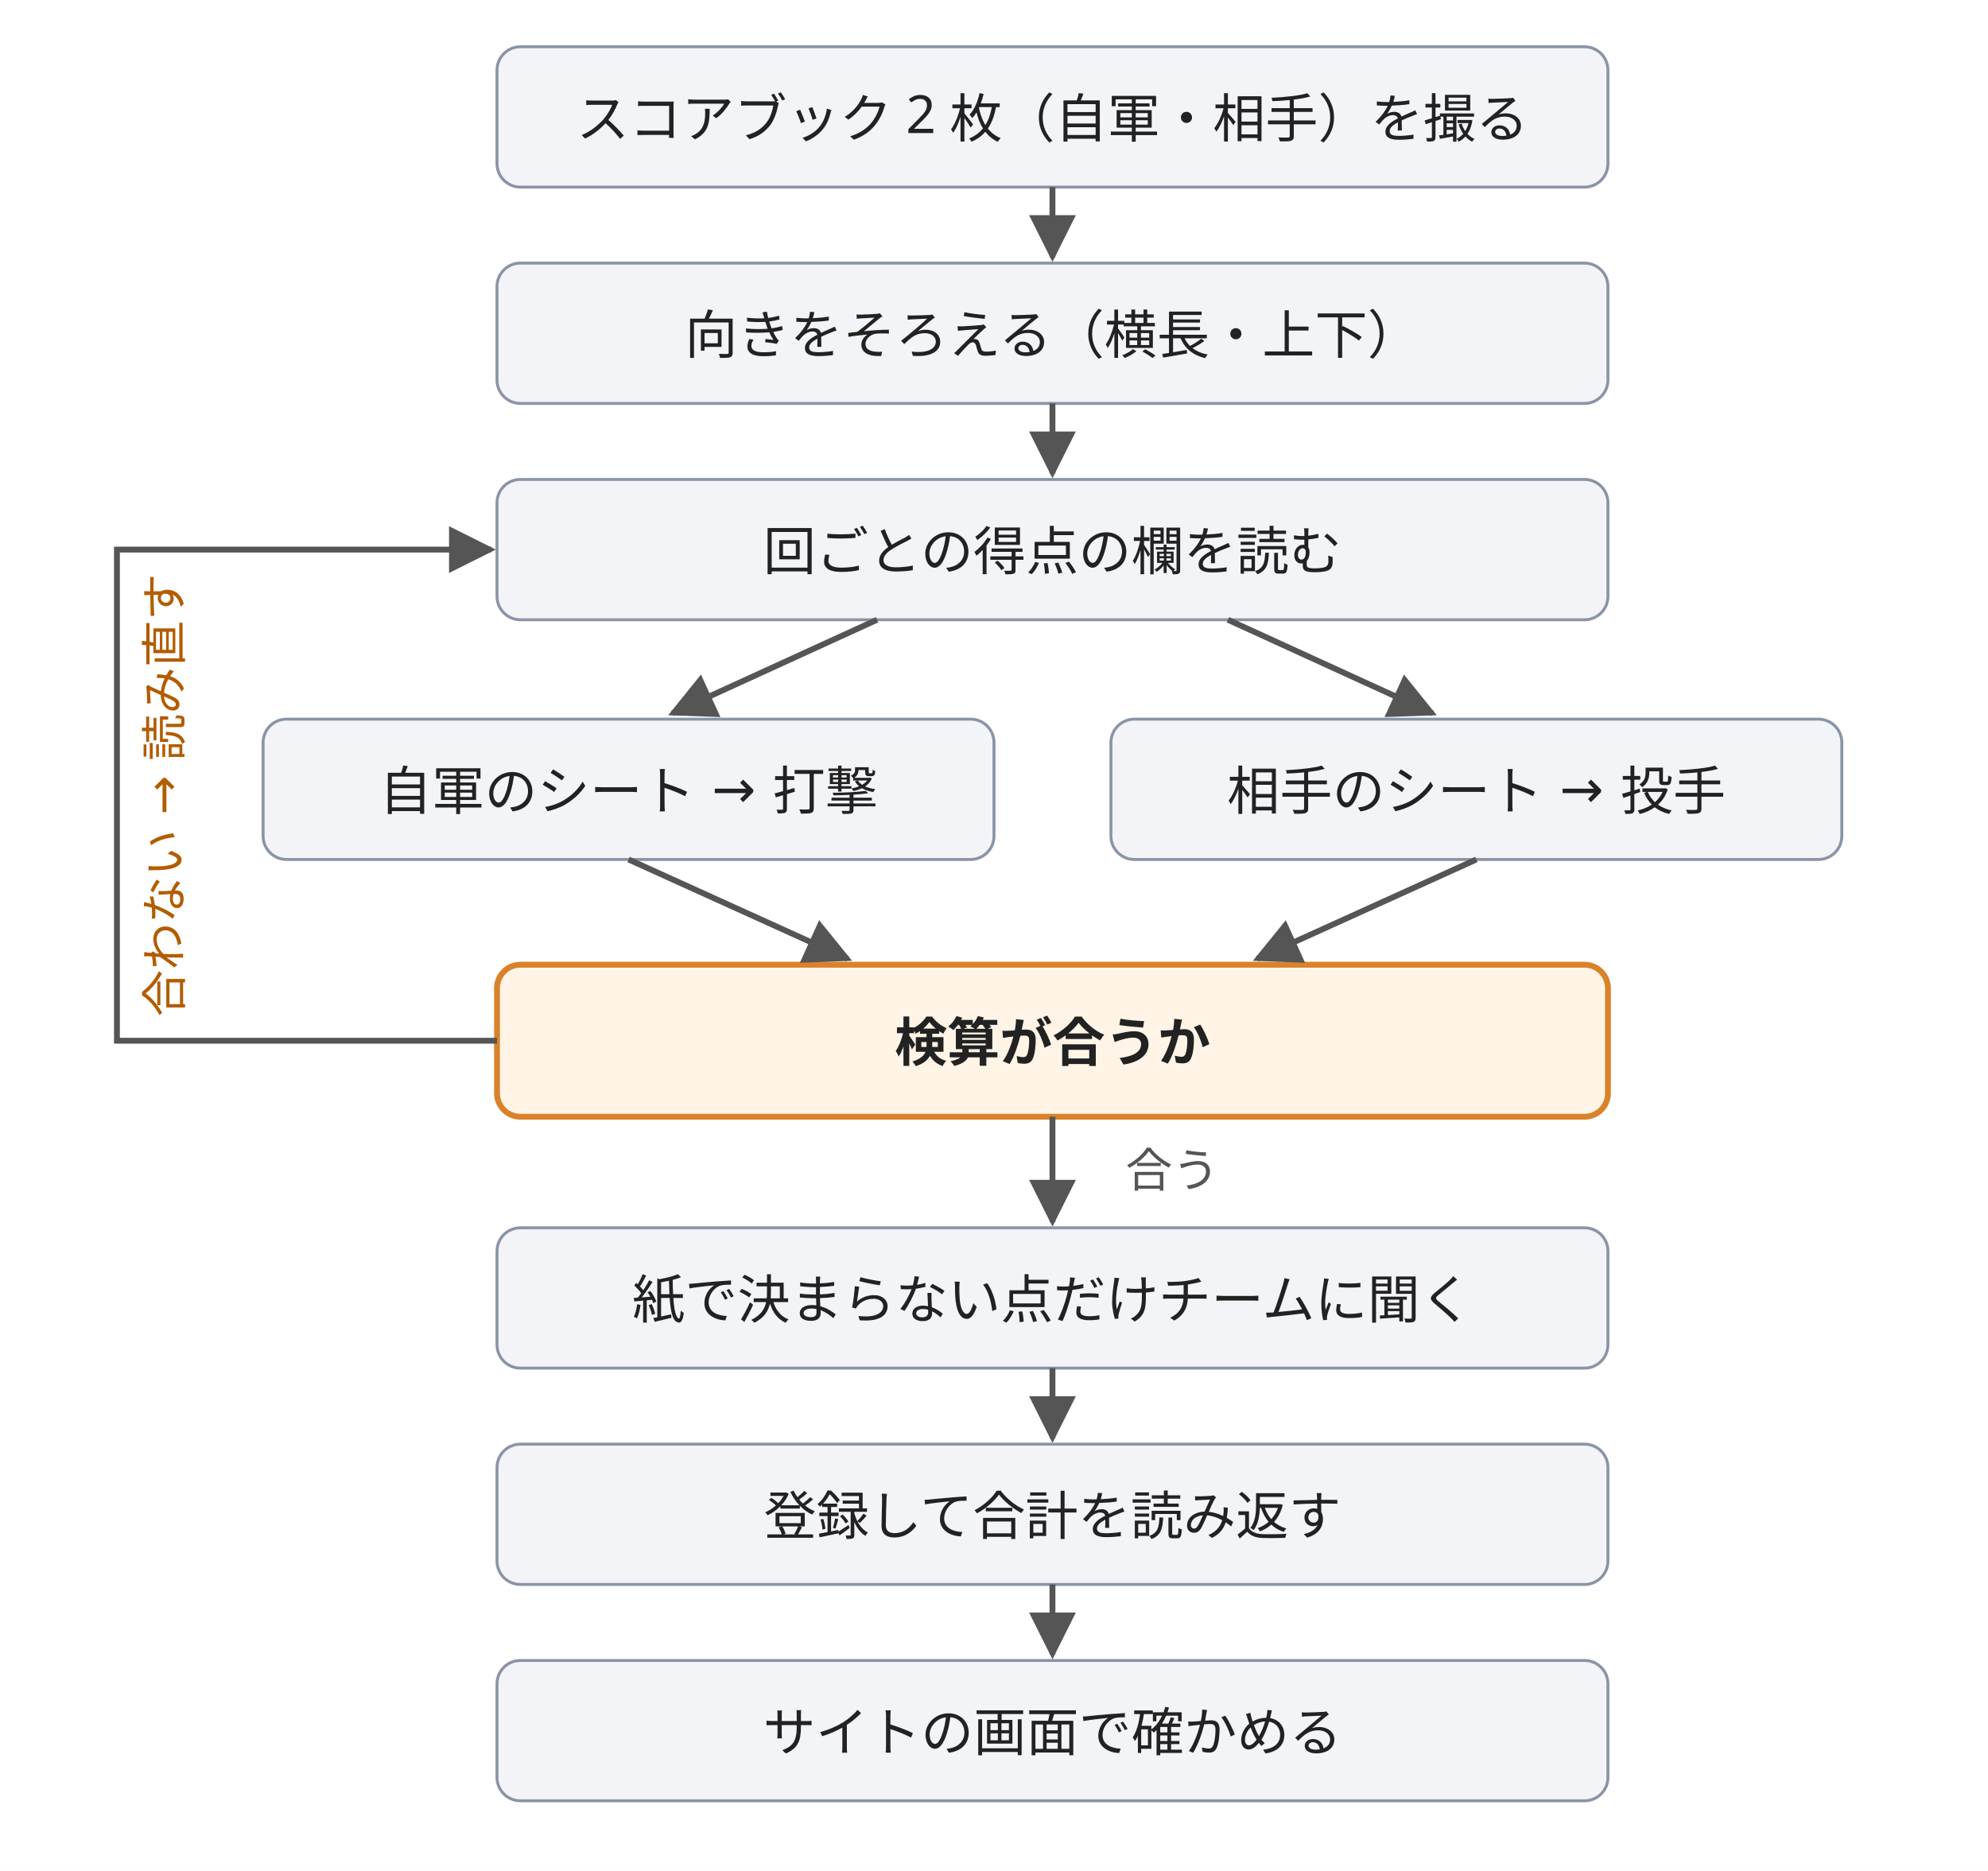
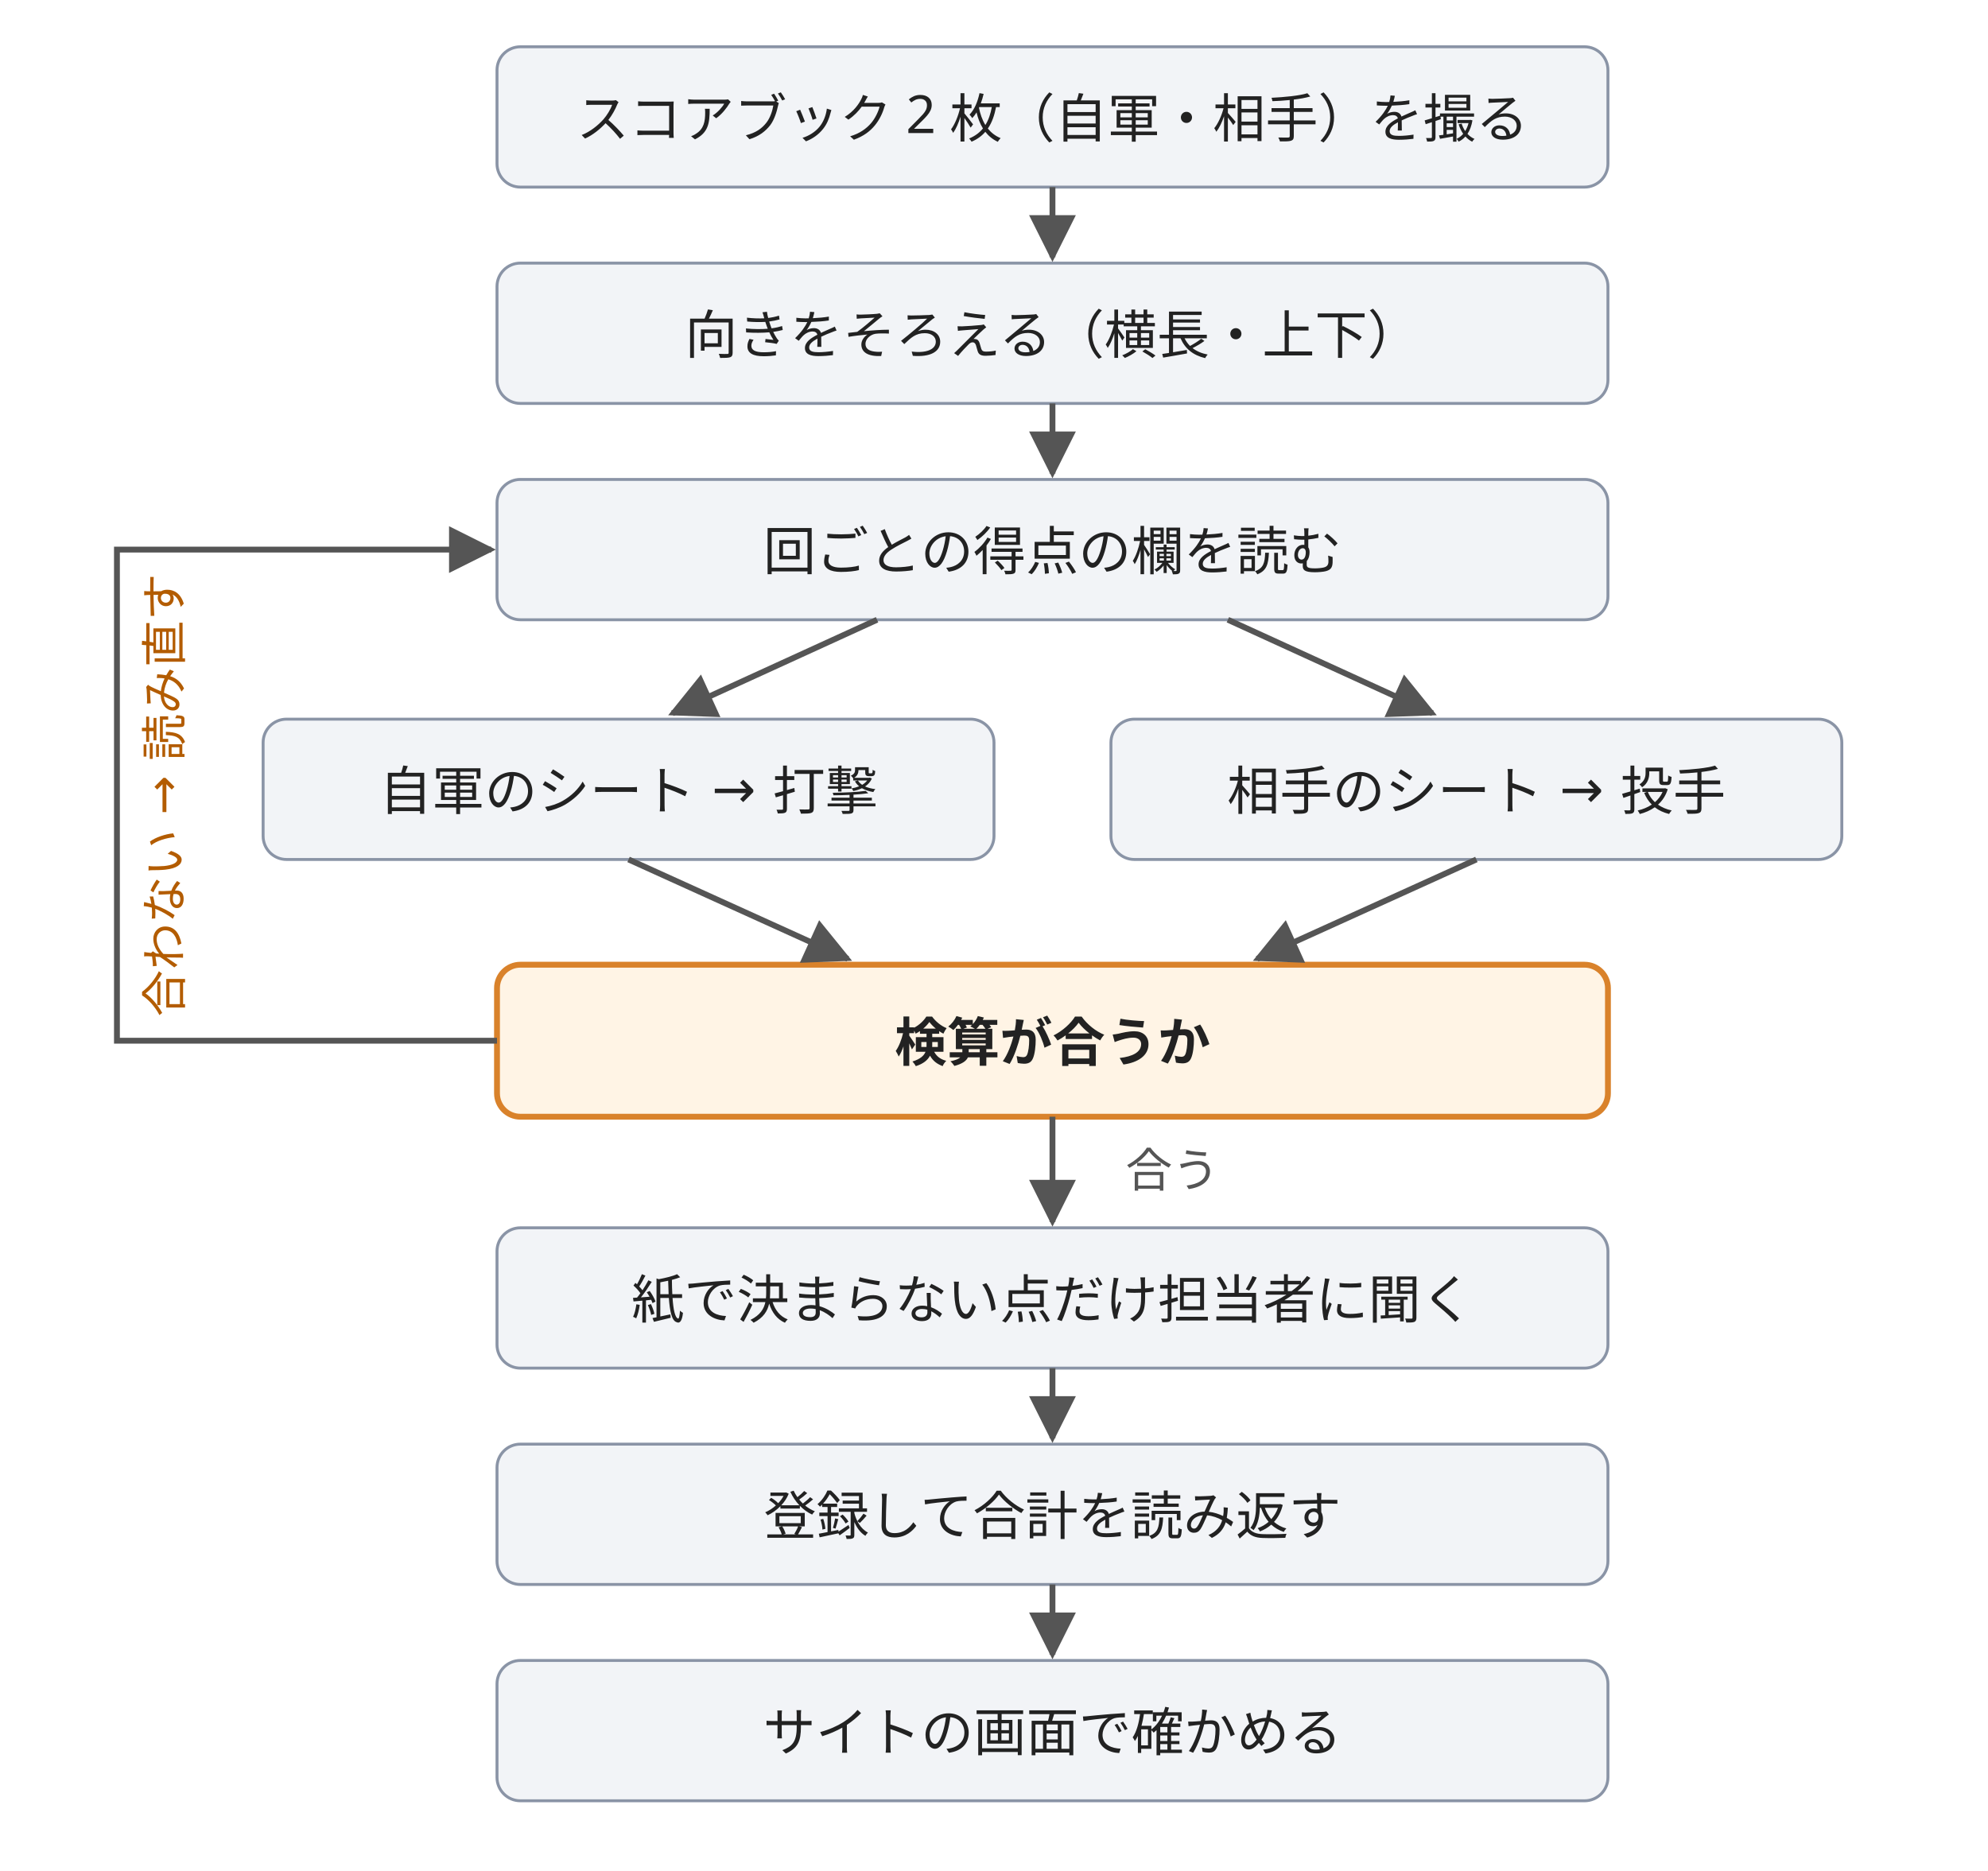
<svg xmlns="http://www.w3.org/2000/svg" width="680" height="640" viewBox="0 0 680 640" font-family="'Noto Sans JP','Hiragino Sans','Yu Gothic','Meiryo',sans-serif">
  <rect width="680" height="640" fill="#ffffff" />
  <defs>
    <marker id="a" viewBox="0 0 10 10" refX="9" refY="5" markerWidth="8" markerHeight="8" orient="auto">
      <path d="M0,0 L10,5 L0,10 z" fill="#555" />
    </marker>
  </defs>
  <g font-size="18" fill="#222" text-anchor="middle">
    <rect x="170" y="16" width="380" height="48" rx="8" fill="#f2f4f7" stroke="#8a94a6" />
    <text x="360" y="47">スコアブック 2 枚（自軍・相手）を撮る</text>
    <rect x="170" y="90" width="380" height="48" rx="8" fill="#f2f4f7" stroke="#8a94a6" />
    <text x="360" y="121">向きをそろえる（横長・上下）</text>
    <rect x="170" y="164" width="380" height="48" rx="8" fill="#f2f4f7" stroke="#8a94a6" />
    <text x="360" y="195">回ごとの得点の欄を読む</text>
    <rect x="90" y="246" width="250" height="48" rx="8" fill="#f2f4f7" stroke="#8a94a6" />
    <text x="215" y="277">自軍のシート → 打撃</text>
    <rect x="380" y="246" width="250" height="48" rx="8" fill="#f2f4f7" stroke="#8a94a6" />
    <text x="505" y="277">相手のシート → 投手</text>
    <rect x="170" y="330" width="380" height="52" rx="8" fill="#fff4e5" stroke="#d9822b" stroke-width="2" />
    <text x="360" y="363" font-weight="bold">検算が合うか</text>
    <rect x="170" y="420" width="380" height="48" rx="8" fill="#f2f4f7" stroke="#8a94a6" />
-     <text x="360" y="451">紙で決まらない点だけチームに聞く</text>
+     <text x="360" y="451">紙で決まらない点だけ担当者に聞く</text>
    <rect x="170" y="494" width="380" height="48" rx="8" fill="#f2f4f7" stroke="#8a94a6" />
    <text x="360" y="525">登録して合計を読み返す</text>
    <rect x="170" y="568" width="380" height="48" rx="8" fill="#f2f4f7" stroke="#8a94a6" />
    <text x="360" y="599">サイトの画面で確かめる</text>
  </g>
  <g stroke="#555" stroke-width="2" fill="none" marker-end="url(#a)">
    <line x1="360" y1="64" x2="360" y2="88" />
    <line x1="360" y1="138" x2="360" y2="162" />
    <line x1="300" y1="212" x2="230" y2="244" />
    <line x1="420" y1="212" x2="490" y2="244" />
    <line x1="215" y1="294" x2="290" y2="328" />
    <line x1="505" y1="294" x2="430" y2="328" />
    <line x1="360" y1="382" x2="360" y2="418" />
    <line x1="360" y1="468" x2="360" y2="492" />
    <line x1="360" y1="542" x2="360" y2="566" />
    <path d="M170,356 L40,356 L40,188 L168,188" />
  </g>
  <g font-size="16" fill="#b35c00" text-anchor="middle">
    <text x="62" y="272" transform="rotate(-90 62 272)">合わない → 読み直す</text>
  </g>
  <text x="385" y="406" font-size="16" fill="#555">合う</text>
</svg>
